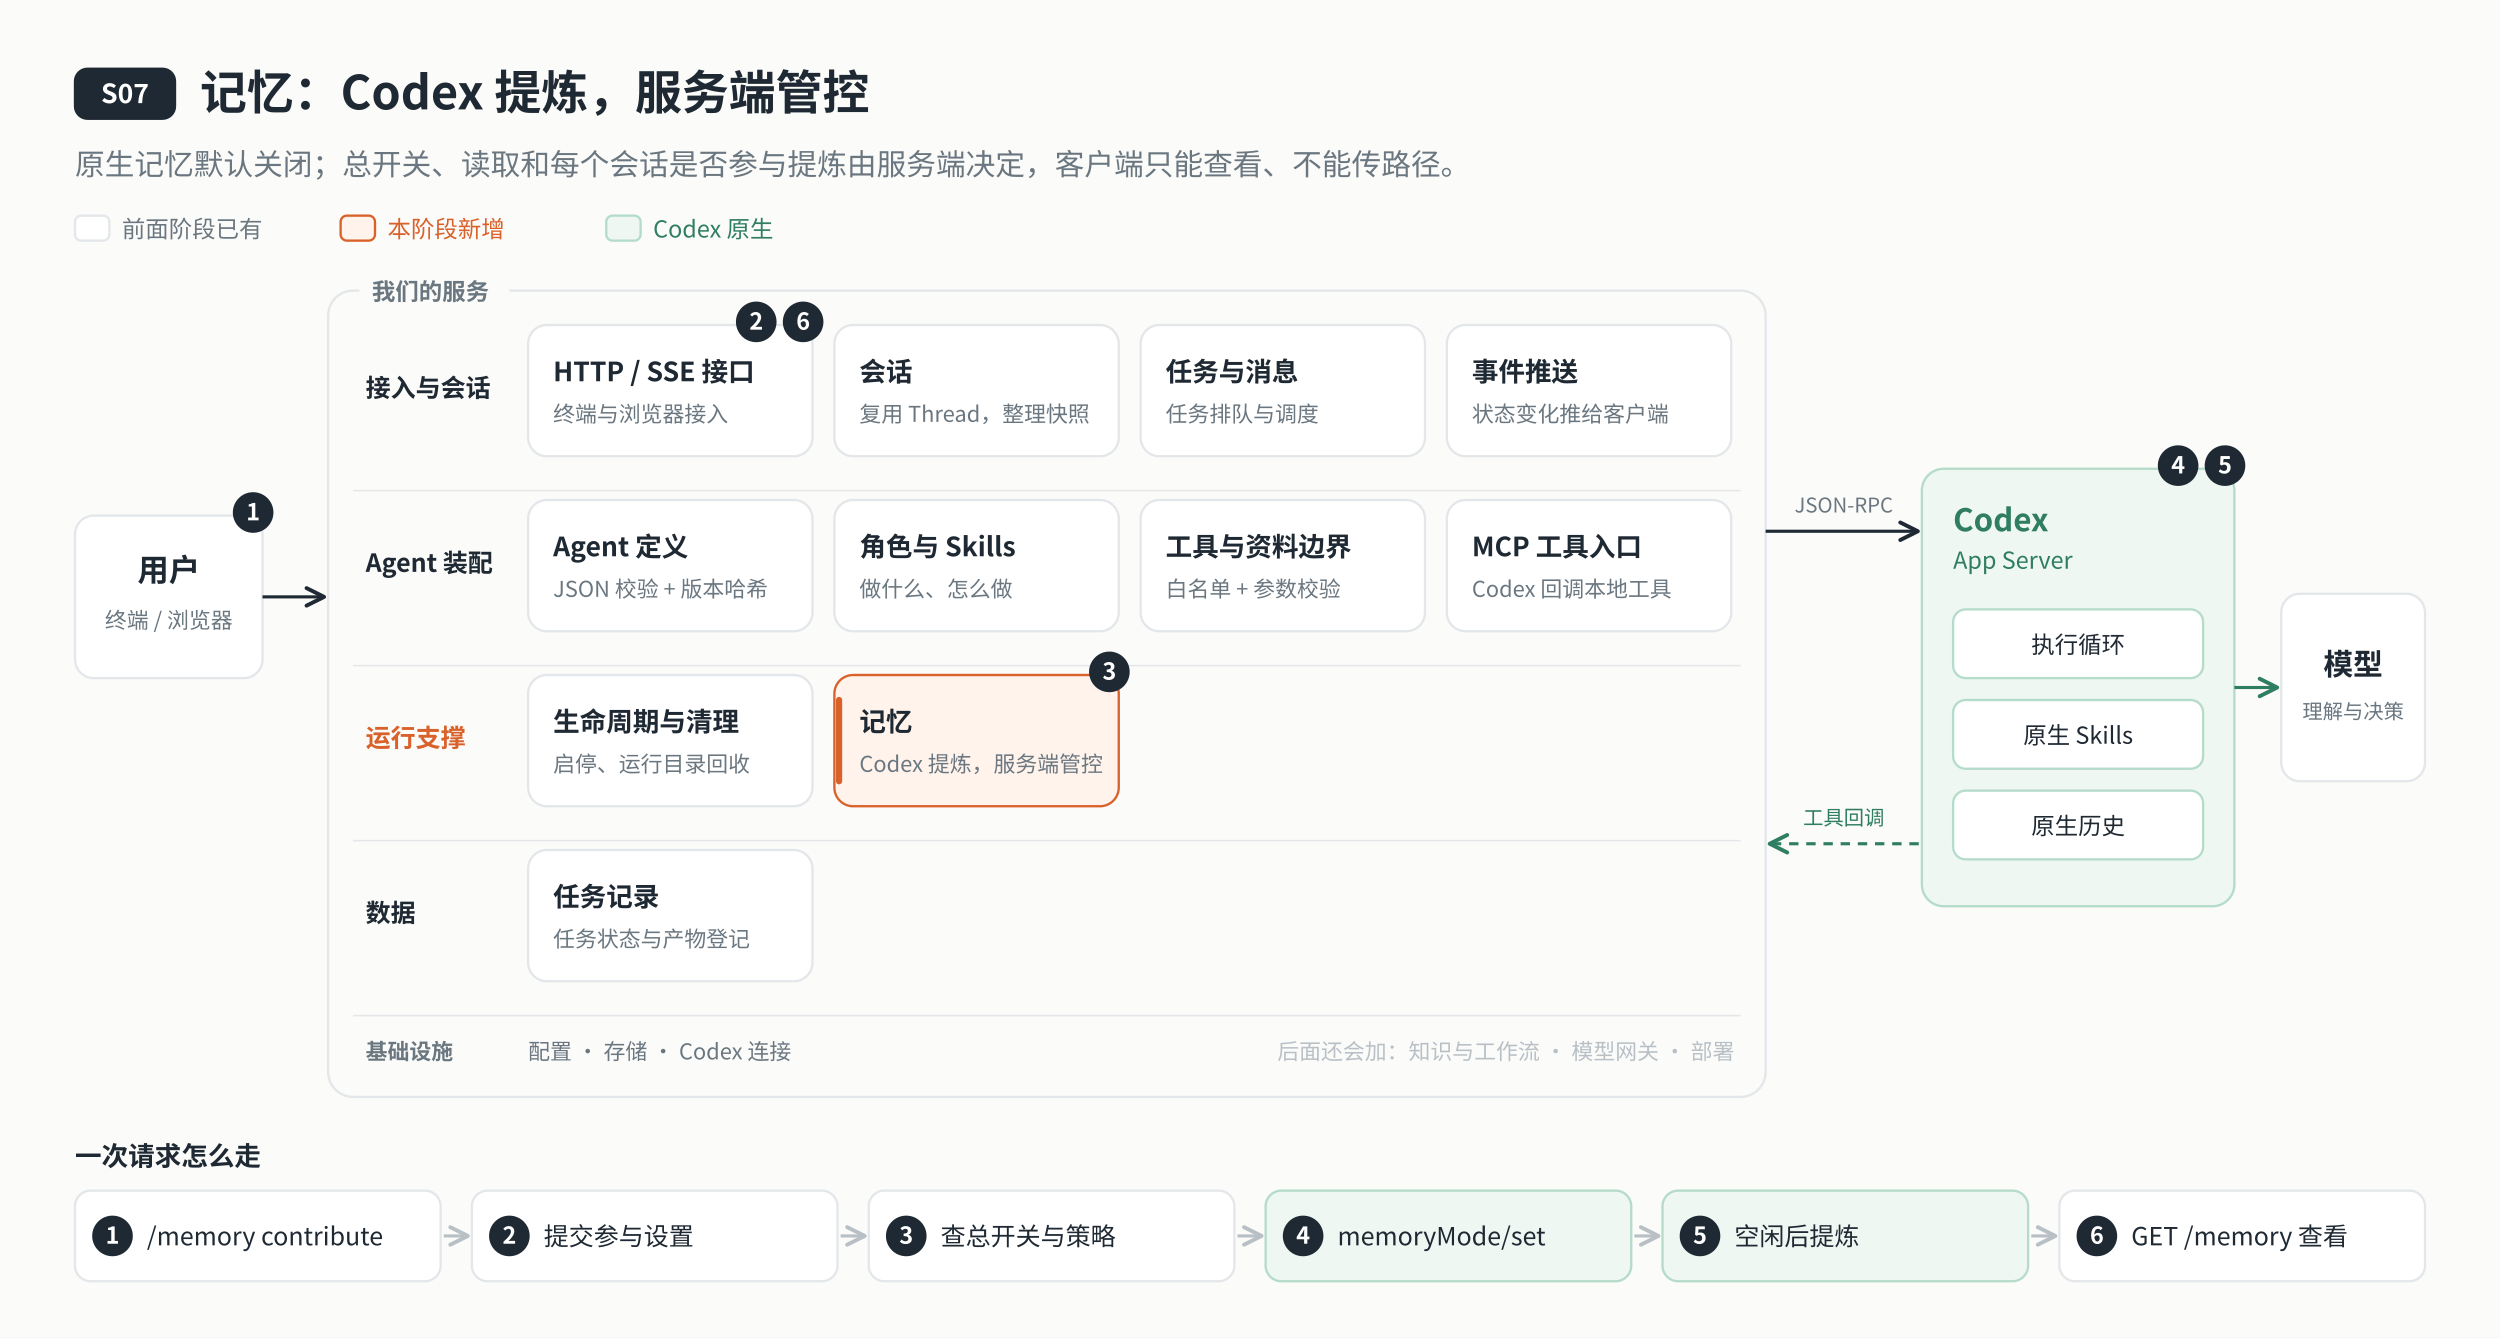
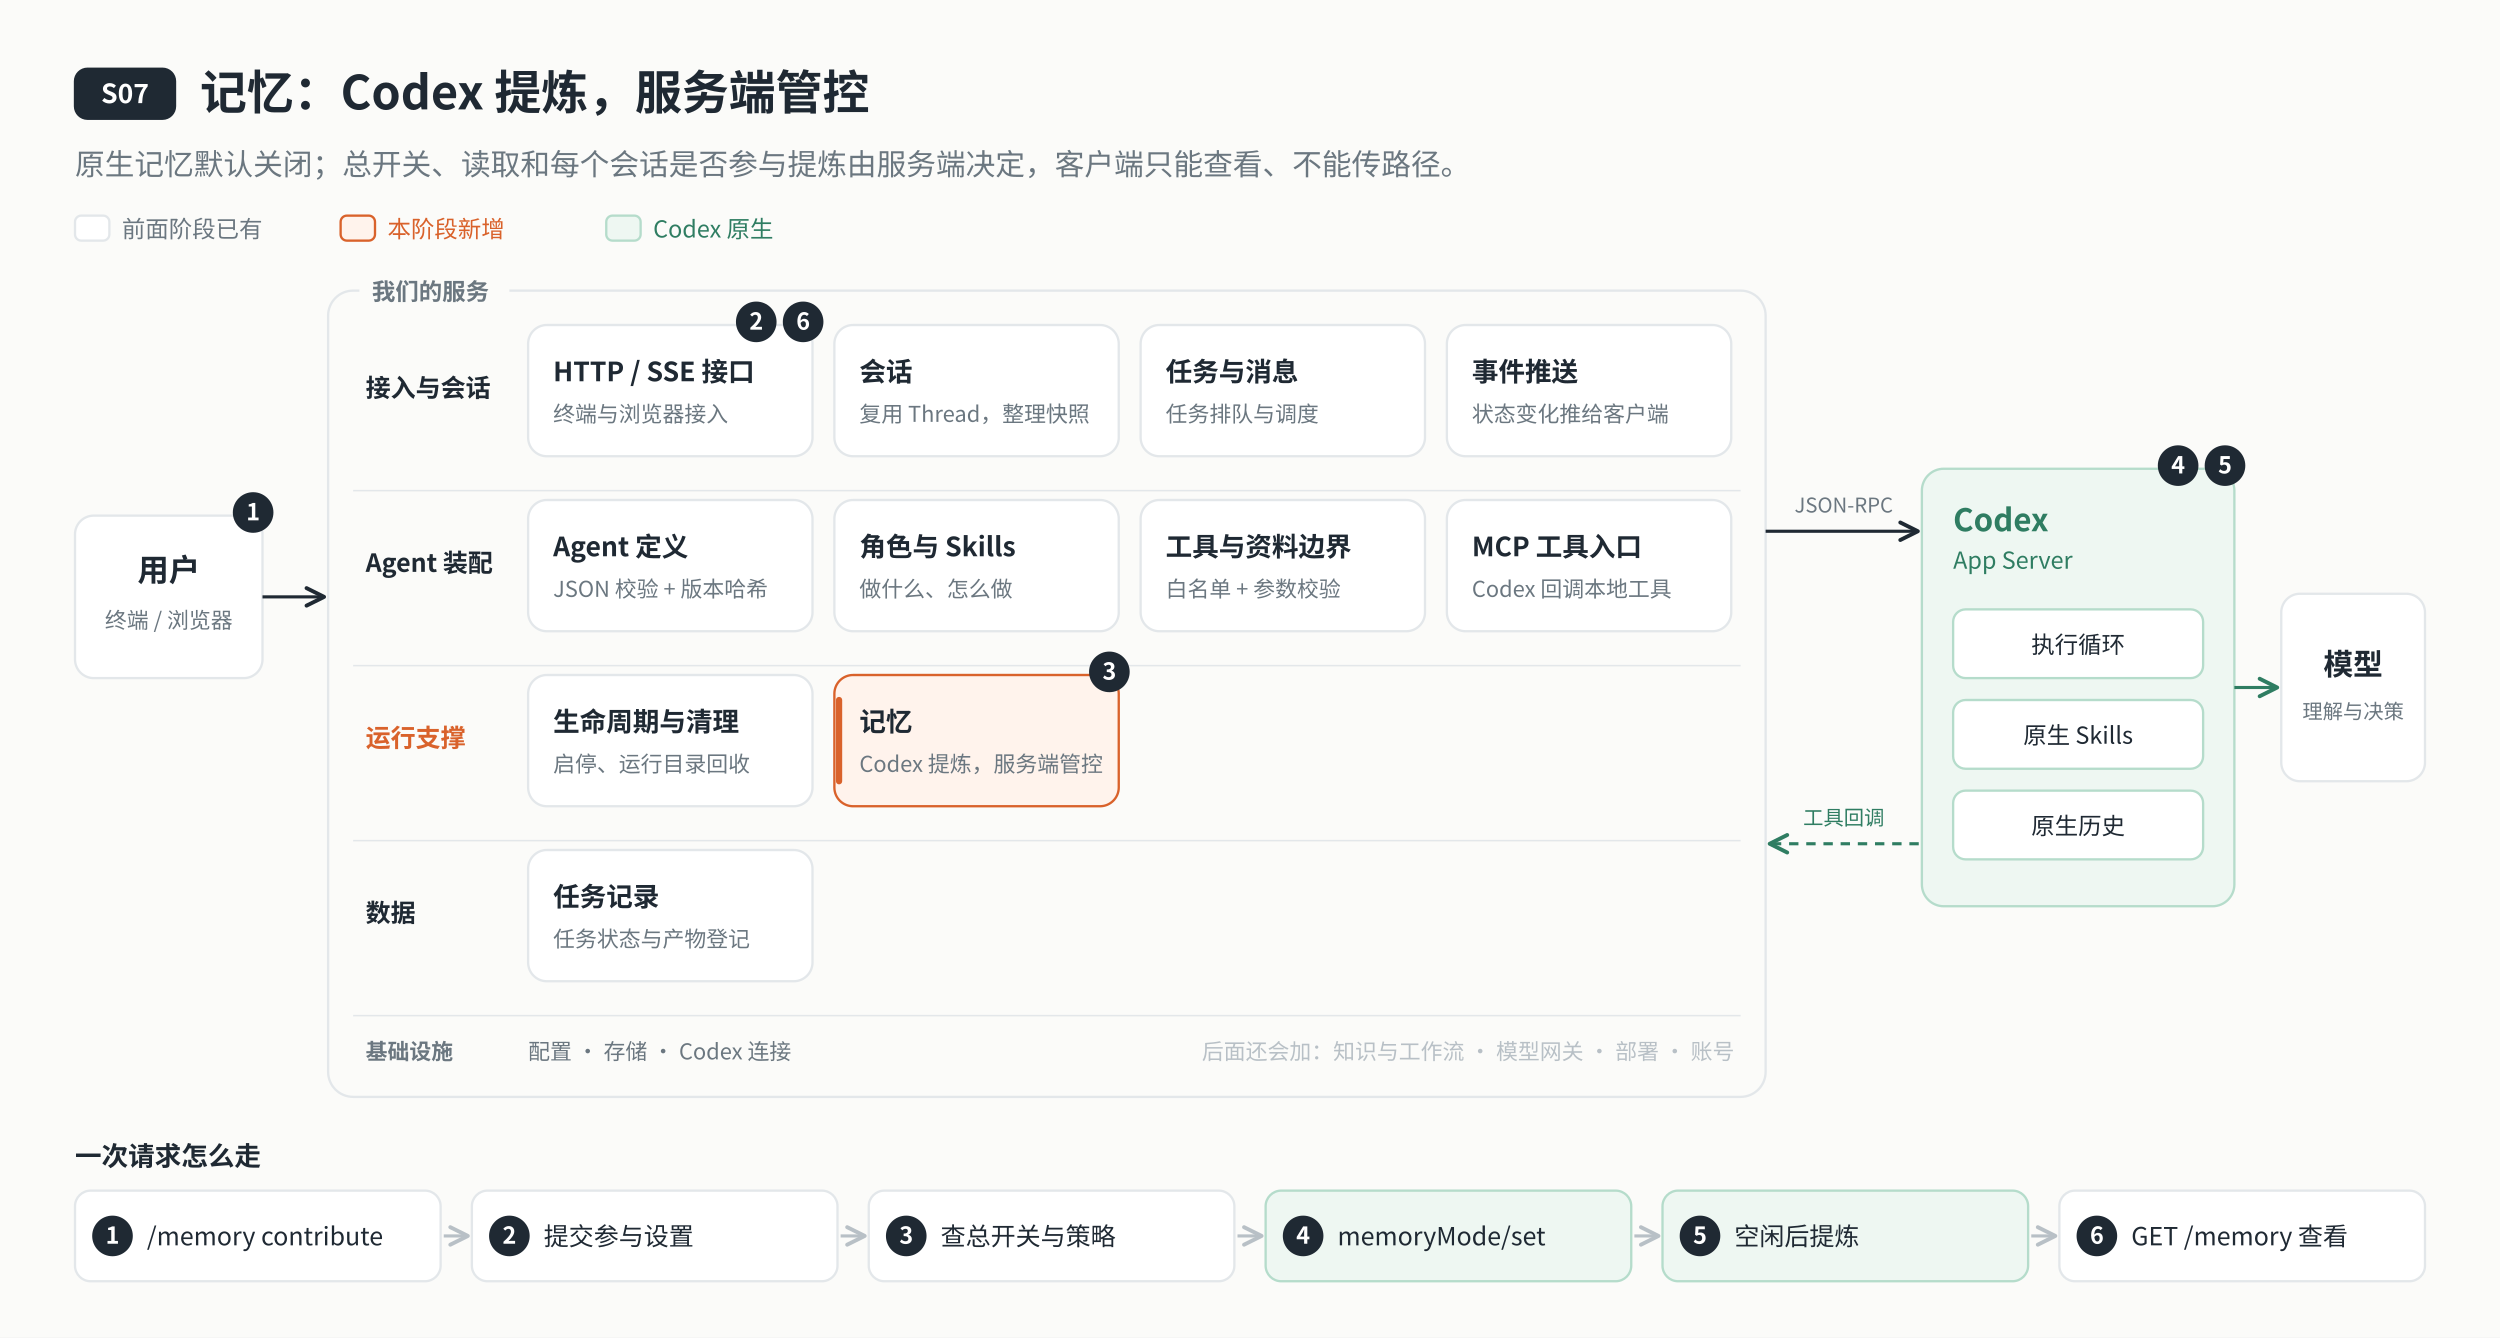
<svg xmlns="http://www.w3.org/2000/svg" width="1600" height="856" viewBox="0 0 1600 856" role="img" aria-labelledby="title desc">
  <defs>
    <marker id="mB8C0C6" viewBox="0 0 10 10" refX="8" refY="5" markerWidth="7" markerHeight="7" orient="auto-start-reverse">
      <path d="M1 1 L9 5 L1 9" fill="none" stroke="#B8C0C6" stroke-width="1.8" stroke-linecap="round" stroke-linejoin="round" />
    </marker>
    <marker id="m1F2933" viewBox="0 0 10 10" refX="8" refY="5" markerWidth="7" markerHeight="7" orient="auto-start-reverse">
      <path d="M1 1 L9 5 L1 9" fill="none" stroke="#1F2933" stroke-width="1.8" stroke-linecap="round" stroke-linejoin="round" />
    </marker>
    <marker id="m2F7D62" viewBox="0 0 10 10" refX="8" refY="5" markerWidth="7" markerHeight="7" orient="auto-start-reverse">
      <path d="M1 1 L9 5 L1 9" fill="none" stroke="#2F7D62" stroke-width="1.8" stroke-linecap="round" stroke-linejoin="round" />
    </marker>
  </defs>
  <g font-family="PingFang SC, Microsoft YaHei, Noto Sans CJK SC, sans-serif">
    <rect x="0" y="0" width="1600" height="856" fill="#FBFBF9" />
    <rect x="48" y="44" width="64" height="32" rx="8" fill="#1F2933" stroke="#1F2933" stroke-width="1.5" />
    <text x="80" y="66" font-size="17" fill="#fff" font-weight="700" text-anchor="middle">S07</text>
    <text x="128" y="70" font-size="30" fill="#1F2933" font-weight="700" text-anchor="start">记忆：Codex 提炼，服务端管控</text>
    <text x="48" y="112" font-size="19" fill="#6B7780" font-weight="400" text-anchor="start">原生记忆默认关闭；总开关、读取和每个会话是否参与提炼由服务端决定，客户端只能查看、不能传路径。</text>
    <rect x="48" y="138" width="22" height="16" rx="4" fill="#FFFFFF" stroke="#E3E7EA" stroke-width="1.5" />
    <text x="78" y="152" font-size="15" fill="#6B7780" font-weight="400" text-anchor="start">前面阶段已有</text>
    <rect x="218" y="138" width="22" height="16" rx="4" fill="#FFF3EC" stroke="#D9622B" stroke-width="1.5" />
    <text x="248" y="152" font-size="15" fill="#D9622B" font-weight="400" text-anchor="start">本阶段新增</text>
    <rect x="388" y="138" width="22" height="16" rx="4" fill="#EEF7F2" stroke="#B5DCCB" stroke-width="1.5" />
    <text x="418" y="152" font-size="15" fill="#2F7D62" font-weight="400" text-anchor="start">Codex 原生</text>
    <rect x="48" y="330" width="120" height="104" rx="12" fill="#FFFFFF" stroke="#E3E7EA" stroke-width="1.5" />
    <text x="108" y="372" font-size="20" fill="#1F2933" font-weight="600" text-anchor="middle">用户</text>
    <text x="108" y="402" font-size="14" fill="#6B7780" font-weight="400" text-anchor="middle">终端 / 浏览器</text>
    <rect x="210" y="186" width="920" height="516" rx="16" fill="none" stroke="#E3E7EA" stroke-width="1.5" />
    <rect x="230" y="175" width="96" height="22" fill="#FBFBF9" />
    <text x="238" y="192" font-size="15" fill="#6B7780" font-weight="600" text-anchor="start">我们的服务</text>
    <text x="234" y="254" font-size="16" fill="#1F2933" font-weight="600" text-anchor="start">接入与会话</text>
    <rect x="338" y="208" width="182" height="84" rx="12" fill="#FFFFFF" stroke="#E3E7EA" stroke-width="1.5" />
    <text x="354" y="244" font-size="17" fill="#1F2933" font-weight="600" text-anchor="start">HTTP / SSE 接口</text>
    <text x="354" y="270" font-size="14" fill="#6B7780" font-weight="400" text-anchor="start">终端与浏览器接入</text>
    <rect x="534" y="208" width="182" height="84" rx="12" fill="#FFFFFF" stroke="#E3E7EA" stroke-width="1.5" />
    <text x="550" y="244" font-size="17" fill="#1F2933" font-weight="600" text-anchor="start">会话</text>
    <text x="550" y="270" font-size="14" fill="#6B7780" font-weight="400" text-anchor="start">复用 Thread，整理快照</text>
    <rect x="730" y="208" width="182" height="84" rx="12" fill="#FFFFFF" stroke="#E3E7EA" stroke-width="1.5" />
    <text x="746" y="244" font-size="17" fill="#1F2933" font-weight="600" text-anchor="start">任务与消息</text>
    <text x="746" y="270" font-size="14" fill="#6B7780" font-weight="400" text-anchor="start">任务排队与调度</text>
    <rect x="926" y="208" width="182" height="84" rx="12" fill="#FFFFFF" stroke="#E3E7EA" stroke-width="1.5" />
    <text x="942" y="244" font-size="17" fill="#1F2933" font-weight="600" text-anchor="start">事件推送</text>
    <text x="942" y="270" font-size="14" fill="#6B7780" font-weight="400" text-anchor="start">状态变化推给客户端</text>
    <text x="234" y="366" font-size="16" fill="#1F2933" font-weight="600" text-anchor="start">Agent 装配</text>
    <line x1="226" y1="314" x2="1114" y2="314" stroke="#E3E7EA" stroke-width="1" />
    <rect x="338" y="320" width="182" height="84" rx="12" fill="#FFFFFF" stroke="#E3E7EA" stroke-width="1.5" />
    <text x="354" y="356" font-size="17" fill="#1F2933" font-weight="600" text-anchor="start">Agent 定义</text>
    <text x="354" y="382" font-size="14" fill="#6B7780" font-weight="400" text-anchor="start">JSON 校验 + 版本哈希</text>
    <rect x="534" y="320" width="182" height="84" rx="12" fill="#FFFFFF" stroke="#E3E7EA" stroke-width="1.5" />
    <text x="550" y="356" font-size="17" fill="#1F2933" font-weight="600" text-anchor="start">角色与 Skills</text>
    <text x="550" y="382" font-size="14" fill="#6B7780" font-weight="400" text-anchor="start">做什么、怎么做</text>
    <rect x="730" y="320" width="182" height="84" rx="12" fill="#FFFFFF" stroke="#E3E7EA" stroke-width="1.5" />
    <text x="746" y="356" font-size="17" fill="#1F2933" font-weight="600" text-anchor="start">工具与资料边界</text>
    <text x="746" y="382" font-size="14" fill="#6B7780" font-weight="400" text-anchor="start">白名单 + 参数校验</text>
    <rect x="926" y="320" width="182" height="84" rx="12" fill="#FFFFFF" stroke="#E3E7EA" stroke-width="1.5" />
    <text x="942" y="356" font-size="17" fill="#1F2933" font-weight="600" text-anchor="start">MCP 工具入口</text>
    <text x="942" y="382" font-size="14" fill="#6B7780" font-weight="400" text-anchor="start">Codex 回调本地工具</text>
    <text x="234" y="478" font-size="16" fill="#D9622B" font-weight="600" text-anchor="start">运行支撑</text>
    <line x1="226" y1="426" x2="1114" y2="426" stroke="#E3E7EA" stroke-width="1" />
    <rect x="338" y="432" width="182" height="84" rx="12" fill="#FFFFFF" stroke="#E3E7EA" stroke-width="1.5" />
    <text x="354" y="468" font-size="17" fill="#1F2933" font-weight="600" text-anchor="start">生命周期与清理</text>
    <text x="354" y="494" font-size="14" fill="#6B7780" font-weight="400" text-anchor="start">启停、运行目录回收</text>
    <rect x="534" y="432" width="182" height="84" rx="12" fill="#FFF3EC" stroke="#D9622B" stroke-width="1.5" />
    <rect x="535" y="446" width="4" height="56" rx="2" fill="#D9622B" />
    <text x="550" y="468" font-size="17" fill="#1F2933" font-weight="600" text-anchor="start">记忆</text>
    <text x="550" y="494" font-size="14" fill="#6B7780" font-weight="400" text-anchor="start">Codex 提炼，服务端管控</text>
    <text x="234" y="590" font-size="16" fill="#1F2933" font-weight="600" text-anchor="start">数据</text>
    <line x1="226" y1="538" x2="1114" y2="538" stroke="#E3E7EA" stroke-width="1" />
    <rect x="338" y="544" width="182" height="84" rx="12" fill="#FFFFFF" stroke="#E3E7EA" stroke-width="1.5" />
    <text x="354" y="580" font-size="17" fill="#1F2933" font-weight="600" text-anchor="start">任务记录</text>
    <text x="354" y="606" font-size="14" fill="#6B7780" font-weight="400" text-anchor="start">任务状态与产物登记</text>
    <line x1="226" y1="650" x2="1114" y2="650" stroke="#E3E7EA" stroke-width="1" />
    <text x="234" y="678" font-size="14" fill="#6B7780" font-weight="600" text-anchor="start">基础设施</text>
    <text x="338" y="678" font-size="14" fill="#6B7780" font-weight="400" text-anchor="start">配置 · 存储 · Codex 连接</text>
-     <text x="1110" y="678" font-size="14" fill="#B8C0C6" font-weight="400" text-anchor="end">后面还会加：知识与工作流 · 模型网关 · 部署</text>
+     <text x="1110" y="678" font-size="14" fill="#B8C0C6" font-weight="400" text-anchor="end">后面还会加：知识与工作流 · 模型网关 · 部署 · 账号</text>
    <rect x="1230" y="300" width="200" height="280" rx="14" fill="#EEF7F2" stroke="#B5DCCB" stroke-width="1.5" />
    <text x="1250" y="340" font-size="20" fill="#2F7D62" font-weight="700" text-anchor="start">Codex</text>
    <text x="1250" y="364" font-size="15" fill="#2F7D62" font-weight="400" text-anchor="start">App Server</text>
    <rect x="1250" y="390" width="160" height="44" rx="8" fill="#FFFFFF" stroke="#B5DCCB" stroke-width="1.5" />
    <text x="1330" y="418" font-size="15" fill="#1F2933" font-weight="500" text-anchor="middle">执行循环</text>
    <rect x="1250" y="448" width="160" height="44" rx="8" fill="#FFFFFF" stroke="#B5DCCB" stroke-width="1.5" />
    <text x="1330" y="476" font-size="15" fill="#1F2933" font-weight="500" text-anchor="middle">原生 Skills</text>
    <rect x="1250" y="506" width="160" height="44" rx="8" fill="#FFFFFF" stroke="#B5DCCB" stroke-width="1.5" />
    <text x="1330" y="534" font-size="15" fill="#1F2933" font-weight="500" text-anchor="middle">原生历史</text>
    <rect x="1460" y="380" width="92" height="120" rx="12" fill="#FFFFFF" stroke="#E3E7EA" stroke-width="1.5" />
    <text x="1506" y="432" font-size="19" fill="#1F2933" font-weight="600" text-anchor="middle">模型</text>
    <text x="1506" y="460" font-size="13" fill="#6B7780" font-weight="400" text-anchor="middle">理解与决策</text>
    <path d="M168,382 L206,382" fill="none" stroke="#1F2933" stroke-width="2" marker-end="url(#m1F2933)" />
    <path d="M1130,340 L1226,340" fill="none" stroke="#1F2933" stroke-width="2" marker-end="url(#m1F2933)" />
    <text x="1180" y="328" font-size="13" fill="#6B7780" font-weight="500" text-anchor="middle">JSON-RPC</text>
    <path d="M1228,540 L1134,540" fill="none" stroke="#2F7D62" stroke-width="2" stroke-dasharray="6 5" marker-end="url(#m2F7D62)" />
    <text x="1180" y="528" font-size="13" fill="#2F7D62" font-weight="500" text-anchor="middle">工具回调</text>
    <path d="M1430,440 L1456,440" fill="none" stroke="#2F7D62" stroke-width="2" marker-end="url(#m2F7D62)" />
    <circle cx="162" cy="328" r="13" fill="#1F2933" />
    <text x="162" y="333" font-size="15" fill="#fff" font-weight="700" text-anchor="middle">1</text>
    <circle cx="484" cy="206" r="13" fill="#1F2933" />
    <text x="484" y="211" font-size="15" fill="#fff" font-weight="700" text-anchor="middle">2</text>
    <circle cx="514" cy="206" r="13" fill="#1F2933" />
    <text x="514" y="211" font-size="15" fill="#fff" font-weight="700" text-anchor="middle">6</text>
    <circle cx="710" cy="430" r="13" fill="#1F2933" />
    <text x="710" y="435" font-size="15" fill="#fff" font-weight="700" text-anchor="middle">3</text>
    <circle cx="1394" cy="298" r="13" fill="#1F2933" />
    <text x="1394" y="303" font-size="15" fill="#fff" font-weight="700" text-anchor="middle">4</text>
    <circle cx="1424" cy="298" r="13" fill="#1F2933" />
    <text x="1424" y="303" font-size="15" fill="#fff" font-weight="700" text-anchor="middle">5</text>
    <text x="48" y="746" font-size="17" fill="#1F2933" font-weight="700" text-anchor="start">一次请求怎么走</text>
    <rect x="48" y="762" width="234" height="58" rx="10" fill="#FFFFFF" stroke="#E3E7EA" stroke-width="1.5" />
    <circle cx="72" cy="791" r="13" fill="#1F2933" />
    <text x="72" y="796" font-size="15" fill="#fff" font-weight="700" text-anchor="middle">1</text>
    <text x="94" y="797" font-size="16" fill="#1F2933" font-weight="500" text-anchor="start">/memory contribute</text>
    <path d="M284,791 L298,791" fill="none" stroke="#B8C0C6" stroke-width="2" marker-end="url(#mB8C0C6)" />
    <rect x="302" y="762" width="234" height="58" rx="10" fill="#FFFFFF" stroke="#E3E7EA" stroke-width="1.5" />
    <circle cx="326" cy="791" r="13" fill="#1F2933" />
    <text x="326" y="796" font-size="15" fill="#fff" font-weight="700" text-anchor="middle">2</text>
    <text x="348" y="797" font-size="16" fill="#1F2933" font-weight="500" text-anchor="start">提交参与设置</text>
    <path d="M538,791 L552,791" fill="none" stroke="#B8C0C6" stroke-width="2" marker-end="url(#mB8C0C6)" />
    <rect x="556" y="762" width="234" height="58" rx="10" fill="#FFFFFF" stroke="#E3E7EA" stroke-width="1.5" />
    <circle cx="580" cy="791" r="13" fill="#1F2933" />
    <text x="580" y="796" font-size="15" fill="#fff" font-weight="700" text-anchor="middle">3</text>
    <text x="602" y="797" font-size="16" fill="#1F2933" font-weight="500" text-anchor="start">查总开关与策略</text>
    <path d="M792,791 L806,791" fill="none" stroke="#B8C0C6" stroke-width="2" marker-end="url(#mB8C0C6)" />
    <rect x="810" y="762" width="234" height="58" rx="10" fill="#EEF7F2" stroke="#B5DCCB" stroke-width="1.5" />
    <circle cx="834" cy="791" r="13" fill="#1F2933" />
    <text x="834" y="796" font-size="15" fill="#fff" font-weight="700" text-anchor="middle">4</text>
    <text x="856" y="797" font-size="16" fill="#1F2933" font-weight="500" text-anchor="start">memoryMode/set</text>
    <path d="M1046,791 L1060,791" fill="none" stroke="#B8C0C6" stroke-width="2" marker-end="url(#mB8C0C6)" />
    <rect x="1064" y="762" width="234" height="58" rx="10" fill="#EEF7F2" stroke="#B5DCCB" stroke-width="1.5" />
    <circle cx="1088" cy="791" r="13" fill="#1F2933" />
    <text x="1088" y="796" font-size="15" fill="#fff" font-weight="700" text-anchor="middle">5</text>
    <text x="1110" y="797" font-size="16" fill="#1F2933" font-weight="500" text-anchor="start">空闲后提炼</text>
    <path d="M1300,791 L1314,791" fill="none" stroke="#B8C0C6" stroke-width="2" marker-end="url(#mB8C0C6)" />
    <rect x="1318" y="762" width="234" height="58" rx="10" fill="#FFFFFF" stroke="#E3E7EA" stroke-width="1.5" />
    <circle cx="1342" cy="791" r="13" fill="#1F2933" />
    <text x="1342" y="796" font-size="15" fill="#fff" font-weight="700" text-anchor="middle">6</text>
    <text x="1364" y="797" font-size="16" fill="#1F2933" font-weight="500" text-anchor="start">GET /memory 查看</text>
  </g>
</svg>
